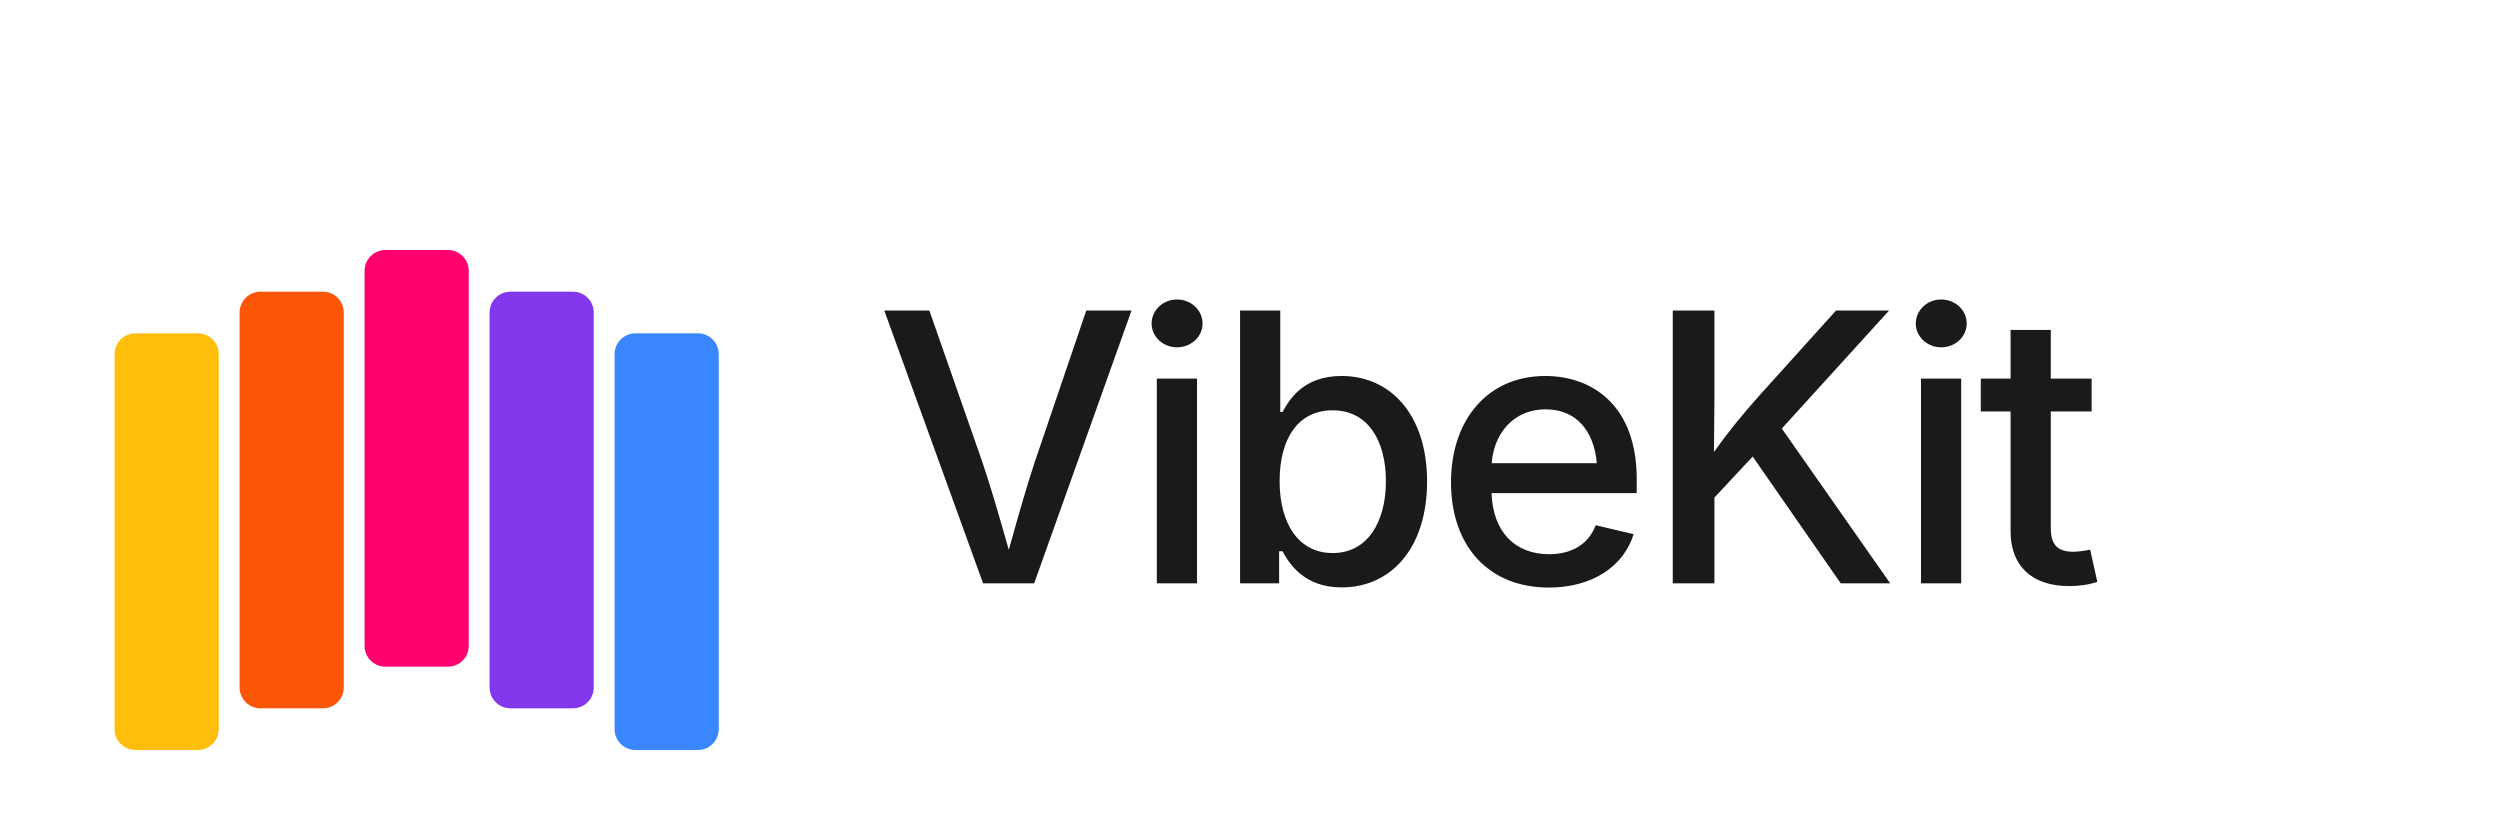
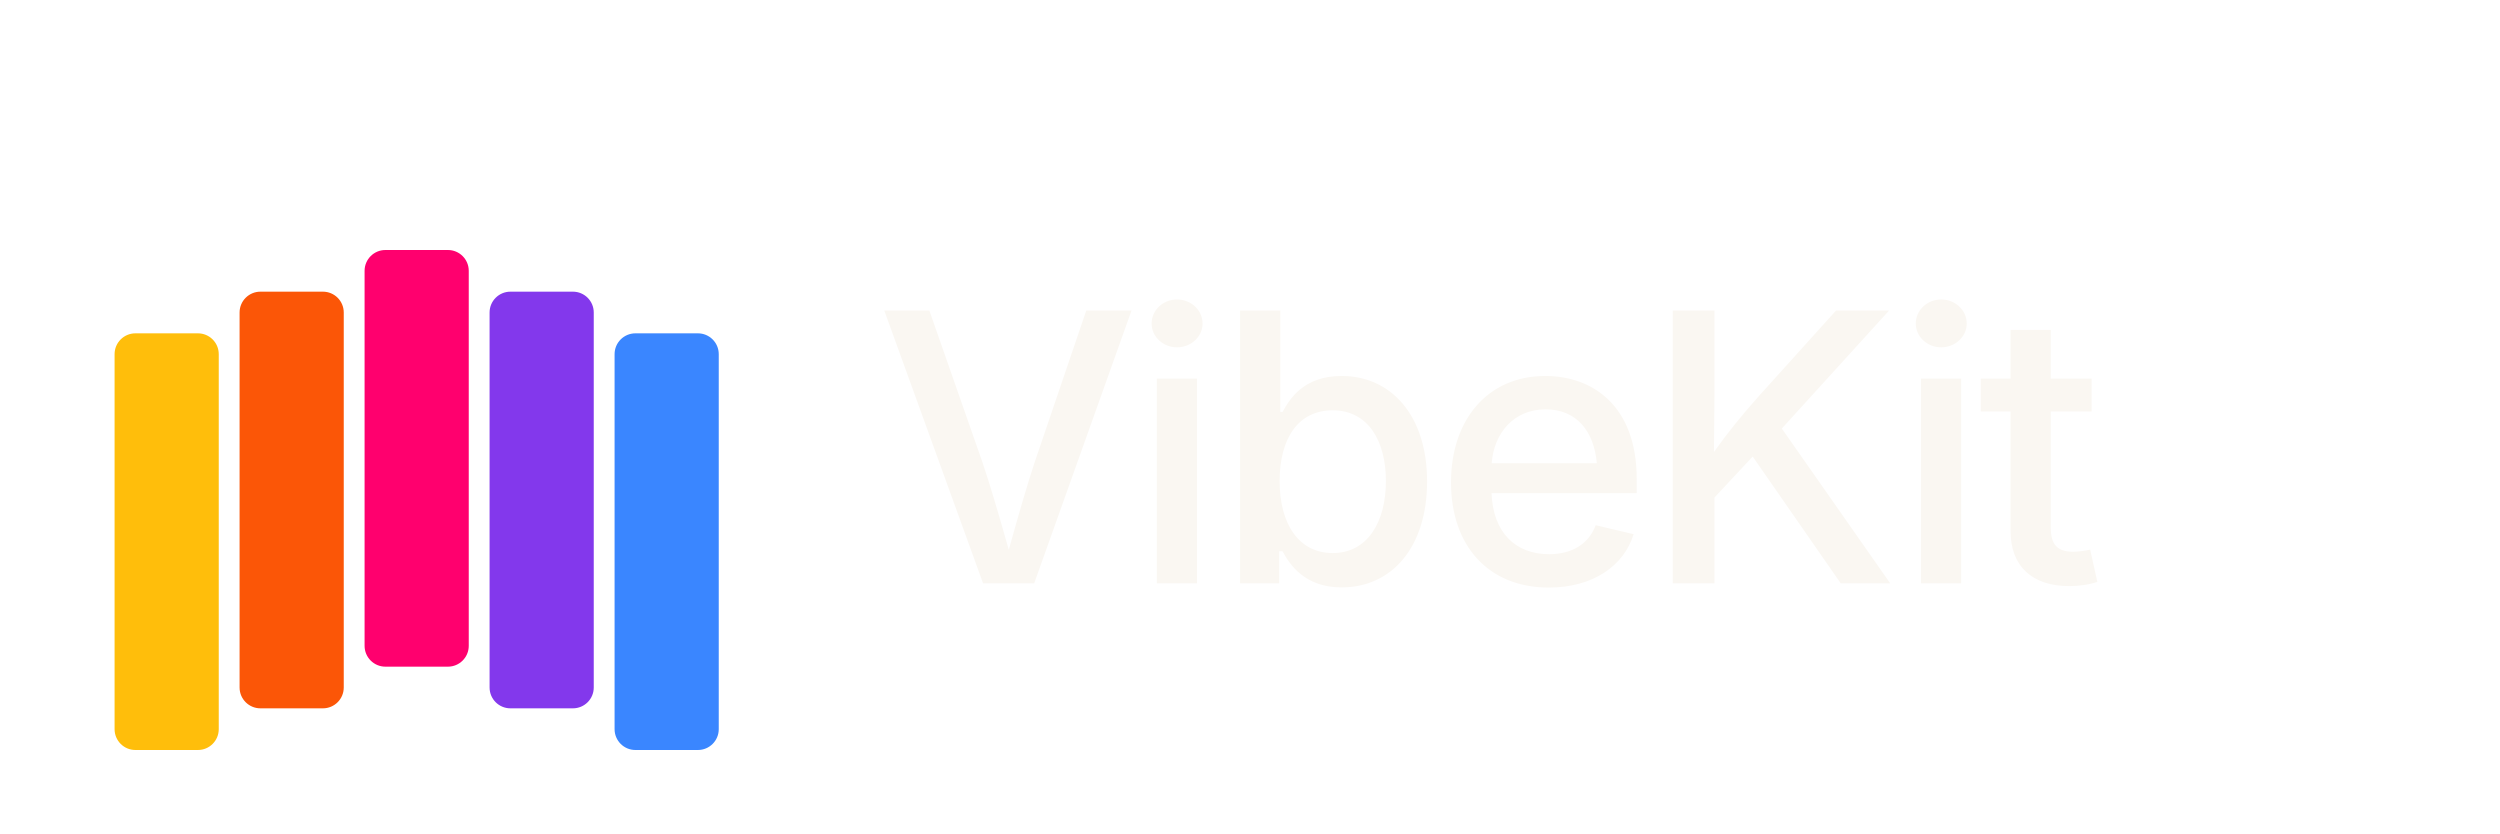
<svg xmlns="http://www.w3.org/2000/svg" width="240" height="80" viewBox="0 0 240 80" fill="none" role="img" aria-label="VibeKit">
  <rect x="11" y="32" width="10" height="40" rx="2" fill="#FFBE0B" />
  <rect x="23" y="28" width="10" height="40" rx="2" fill="#FB5607" />
  <rect x="35" y="24" width="10" height="40" rx="2" fill="#FF006E" />
  <rect x="47" y="28" width="10" height="40" rx="2" fill="#8338EC" />
  <rect x="59" y="32" width="10" height="40" rx="2" fill="#3A86FF" />
-   <text x="84" y="56" font-family="Inter, system-ui, -apple-system, 'Segoe UI', Roboto, sans-serif" font-size="36" font-weight="500" fill="#1A1A1A" letter-spacing="-1.08">VibeKit</text>
+   <text x="84" y="56" font-family="Inter, system-ui, -apple-system, 'Segoe UI', Roboto, sans-serif" font-size="36" font-weight="500" fill="#FAF7F2" letter-spacing="-1.08">VibeKit</text>
</svg>
